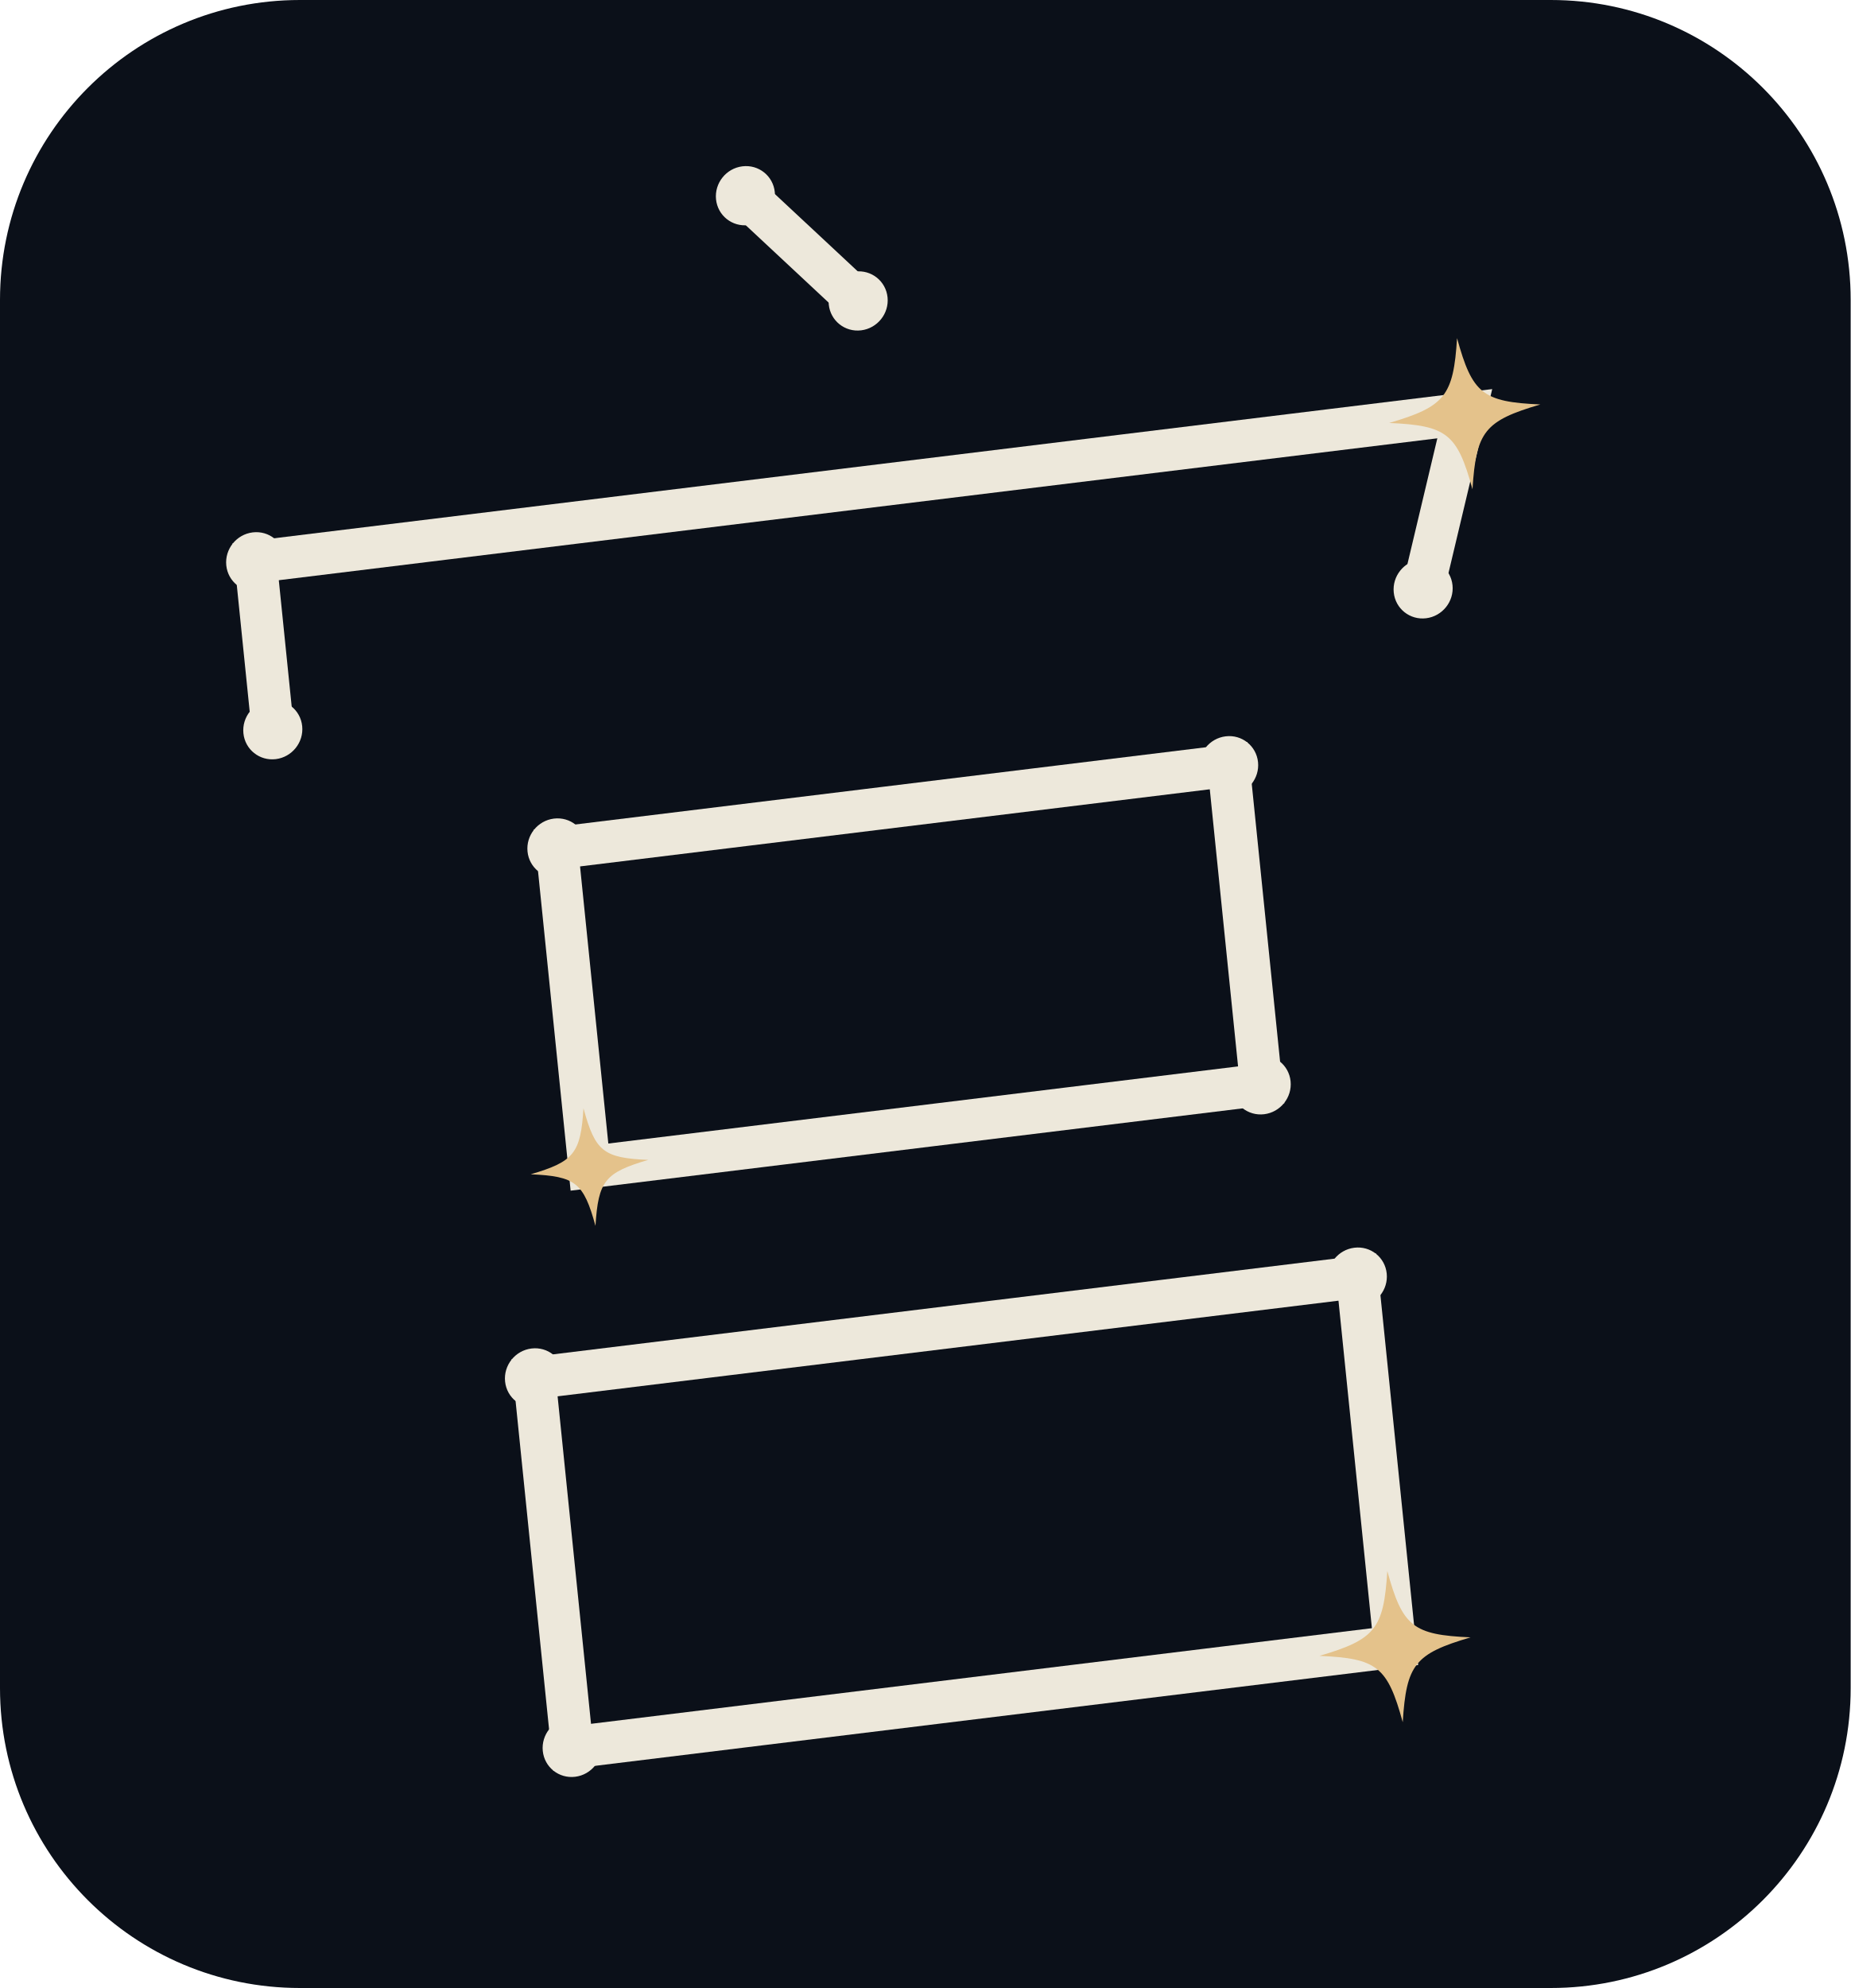
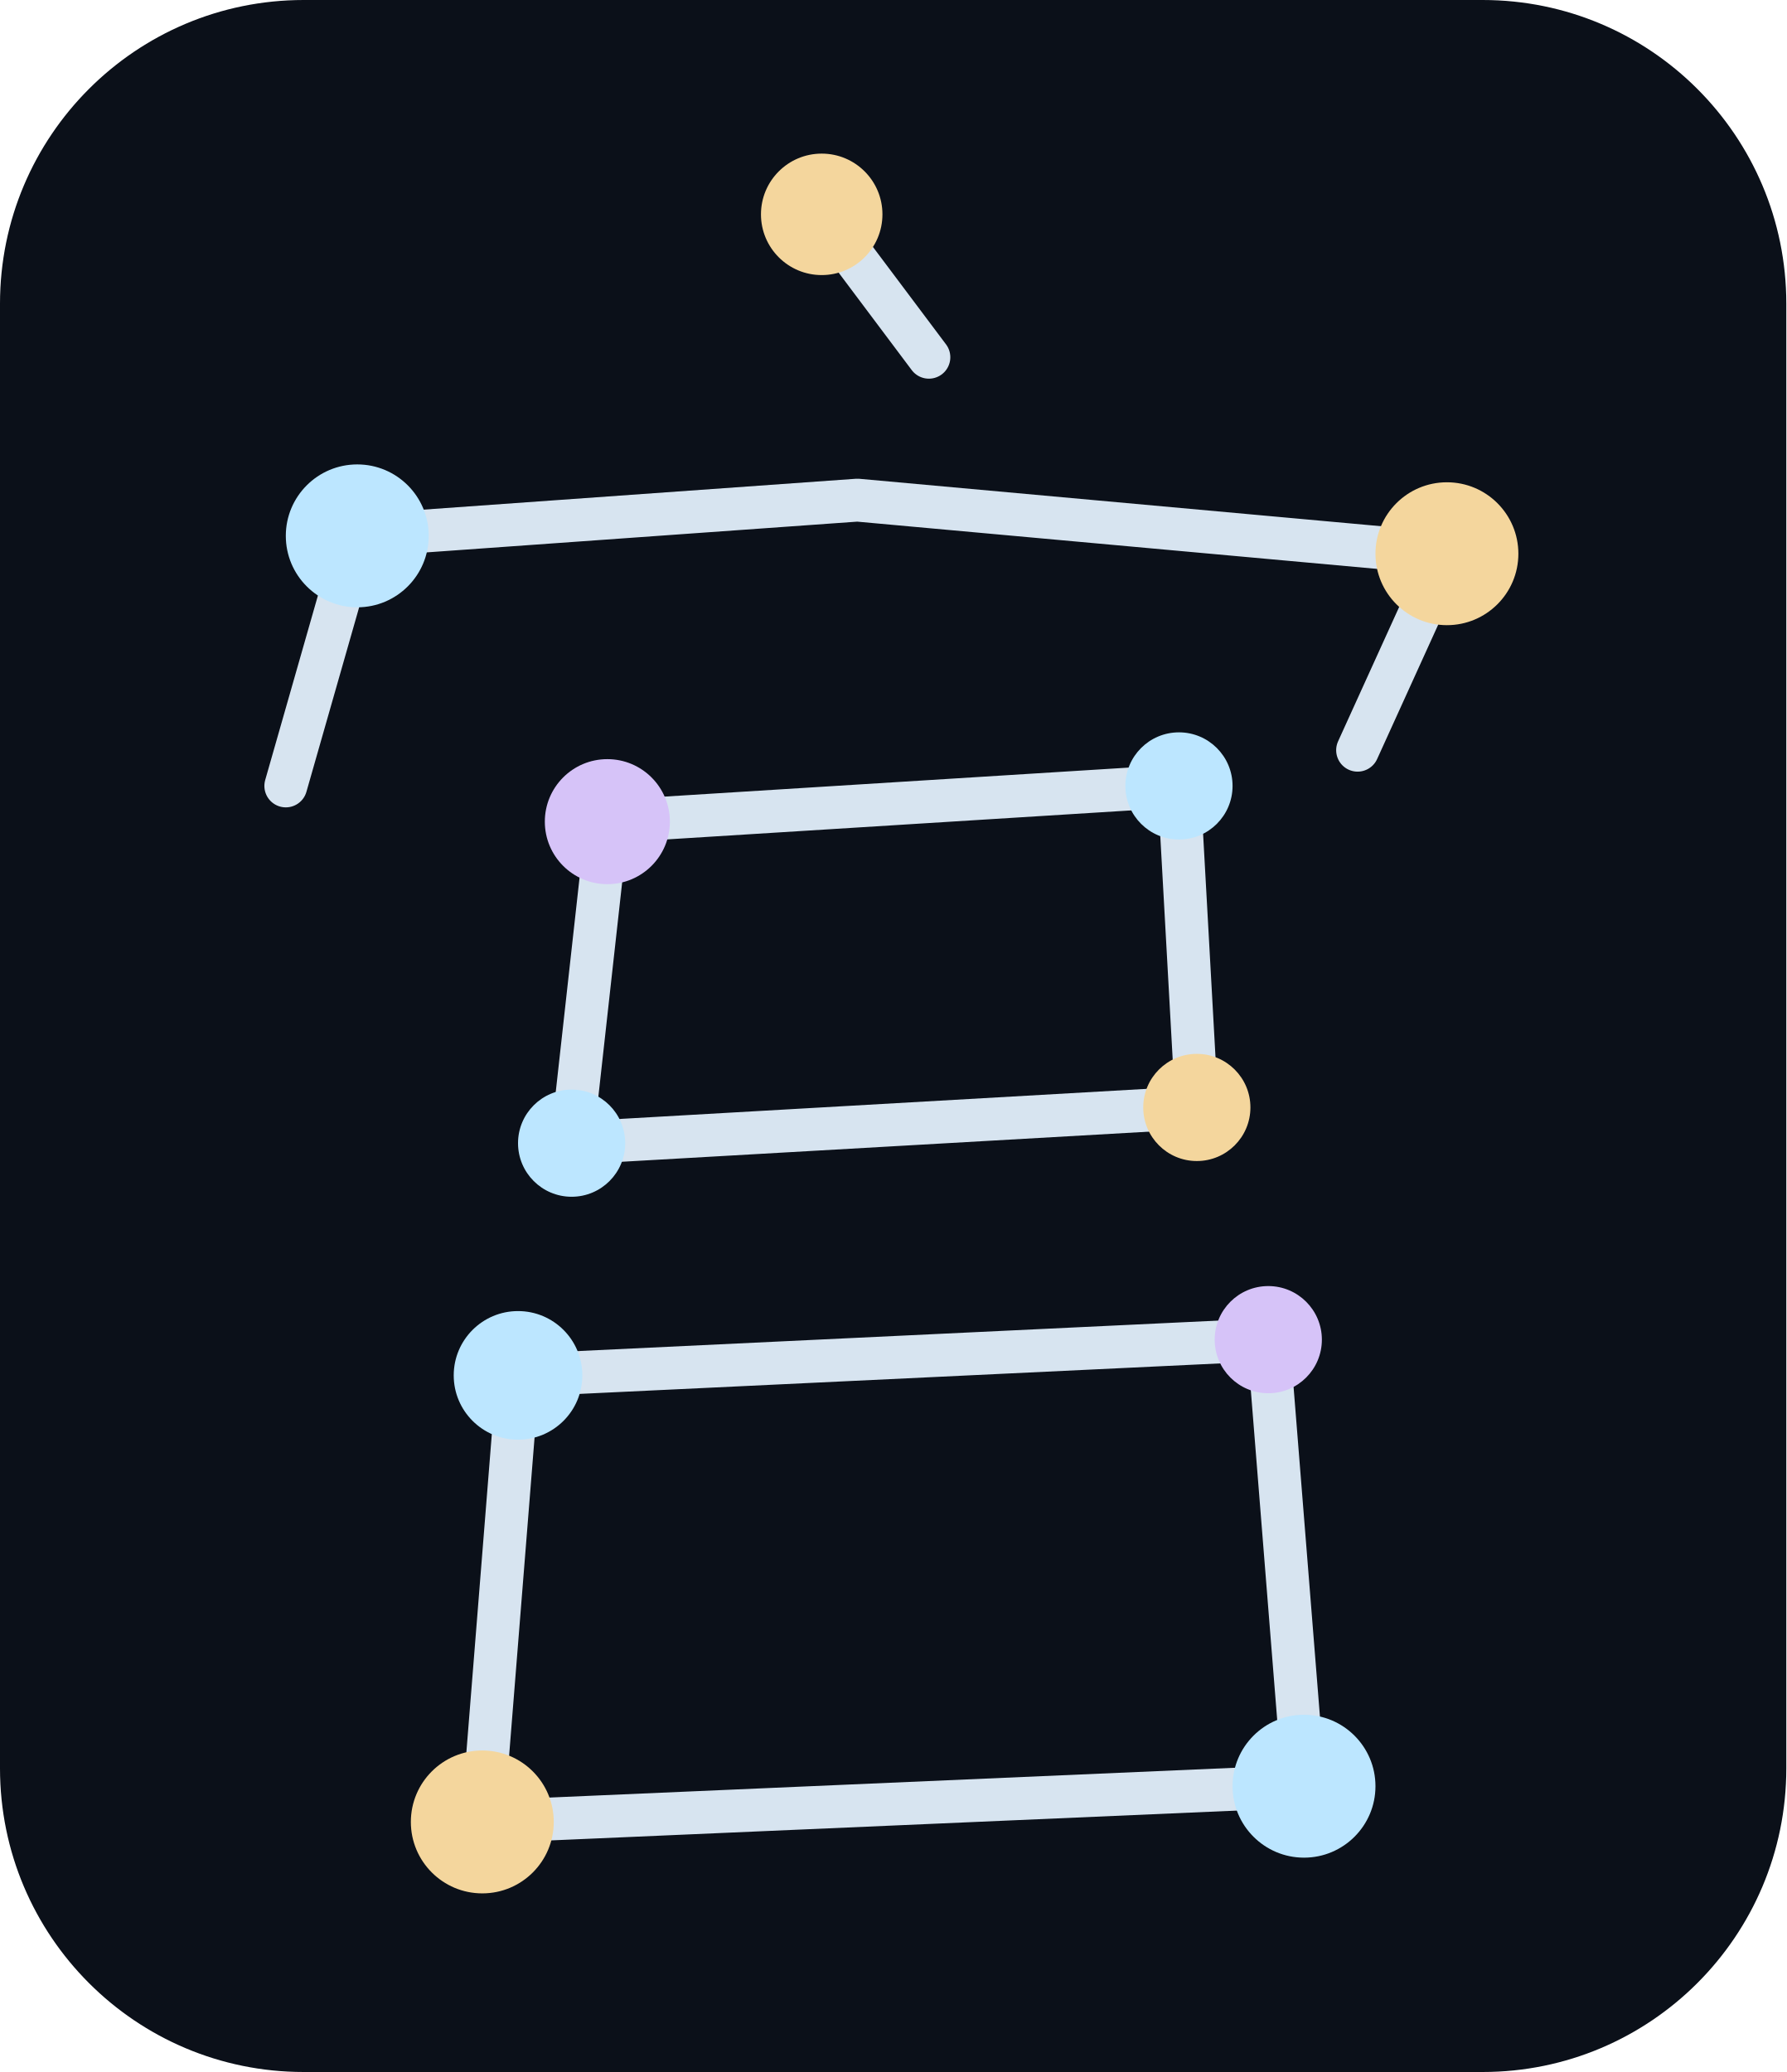
- <svg xmlns="http://www.w3.org/2000/svg" viewBox="0 0 216 232" role="img" aria-labelledby="title desc">
-   <rect width="216" height="232" rx="35" fill="#0b1019" />
-   <g transform="matrix(.98 -.12 .10 .98 -3 16)">
-     <g fill="none" stroke="#ede8db" stroke-width="5" stroke-linecap="round" stroke-linejoin="miter">
-       <path d="M90 18 102 32" />
-       <path d="M28 74V54H172L165 74" />
-       <path d="M60 92H140V130H60Z" />
-       <path d="M51 154H149V198H51Z" />
-     </g>
-     <g fill="#ede8db">
-       <circle cx="90" cy="18" r="3.5" />
-       <circle cx="102" cy="32" r="3.5" />
-       <circle cx="28" cy="54" r="3.5" />
-       <circle cx="28" cy="74" r="3.5" />
-       <circle cx="165" cy="74" r="3.5" />
-       <circle cx="60" cy="92" r="3.5" />
-       <circle cx="140" cy="92" r="3.5" />
-       <circle cx="140" cy="130" r="3.5" />
-       <circle cx="51" cy="154" r="3.5" />
-       <circle cx="149" cy="154" r="3.5" />
-       <circle cx="51" cy="198" r="3.5" />
-     </g>
-     <g fill="#e4c28b">
-       <path transform="translate(172 54) scale(1.125)" d="M0-8C1-2 2-1 8 0 2 1 1 2 0 8-1 2-2 1-8 0-2-1-1-2 0-8Z" />
-       <path transform="translate(60 130) scale(0.875)" d="M0-8C1-2 2-1 8 0 2 1 1 2 0 8-1 2-2 1-8 0-2-1-1-2 0-8Z" />
-       <path transform="translate(149 198) scale(1.125)" d="M0-8C1-2 2-1 8 0 2 1 1 2 0 8-1 2-2 1-8 0-2-1-1-2 0-8Z" />
-     </g>
+ <svg xmlns="http://www.w3.org/2000/svg" viewBox="0 0 100 116">
+   <rect width="100" height="116" rx="17" fill="#0b1019" />
+   <g fill="none" stroke="#d7e4f0" stroke-width="2.4" stroke-linecap="round" stroke-linejoin="round">
+     <path d="m46 12 6 8M20 30l-4 14M20 30l28-2 33 3-5 11M34 46l32-2 1 18-35 2 2-18M29 77l42-2 2 25-46 2 2-25" />
+   </g>
+   <g fill="#bce6ff">
+     <circle cx="20" cy="30" r="4" />
+     <circle cx="66" cy="44" r="3" />
+     <circle cx="32" cy="64" r="3" />
+     <circle cx="29" cy="77" r="3.6" />
+     <circle cx="73" cy="100" r="4" />
+   </g>
+   <g fill="#f4d69d">
+     <circle cx="46" cy="12" r="3.4" />
+     <circle cx="81" cy="31" r="4" />
+     <circle cx="67" cy="62" r="3" />
+     <circle cx="27" cy="102" r="4" />
+   </g>
+   <g fill="#d6c3f8">
+     <circle cx="34" cy="46" r="3.5" />
+     <circle cx="71" cy="75" r="3" />
  </g>
</svg>
